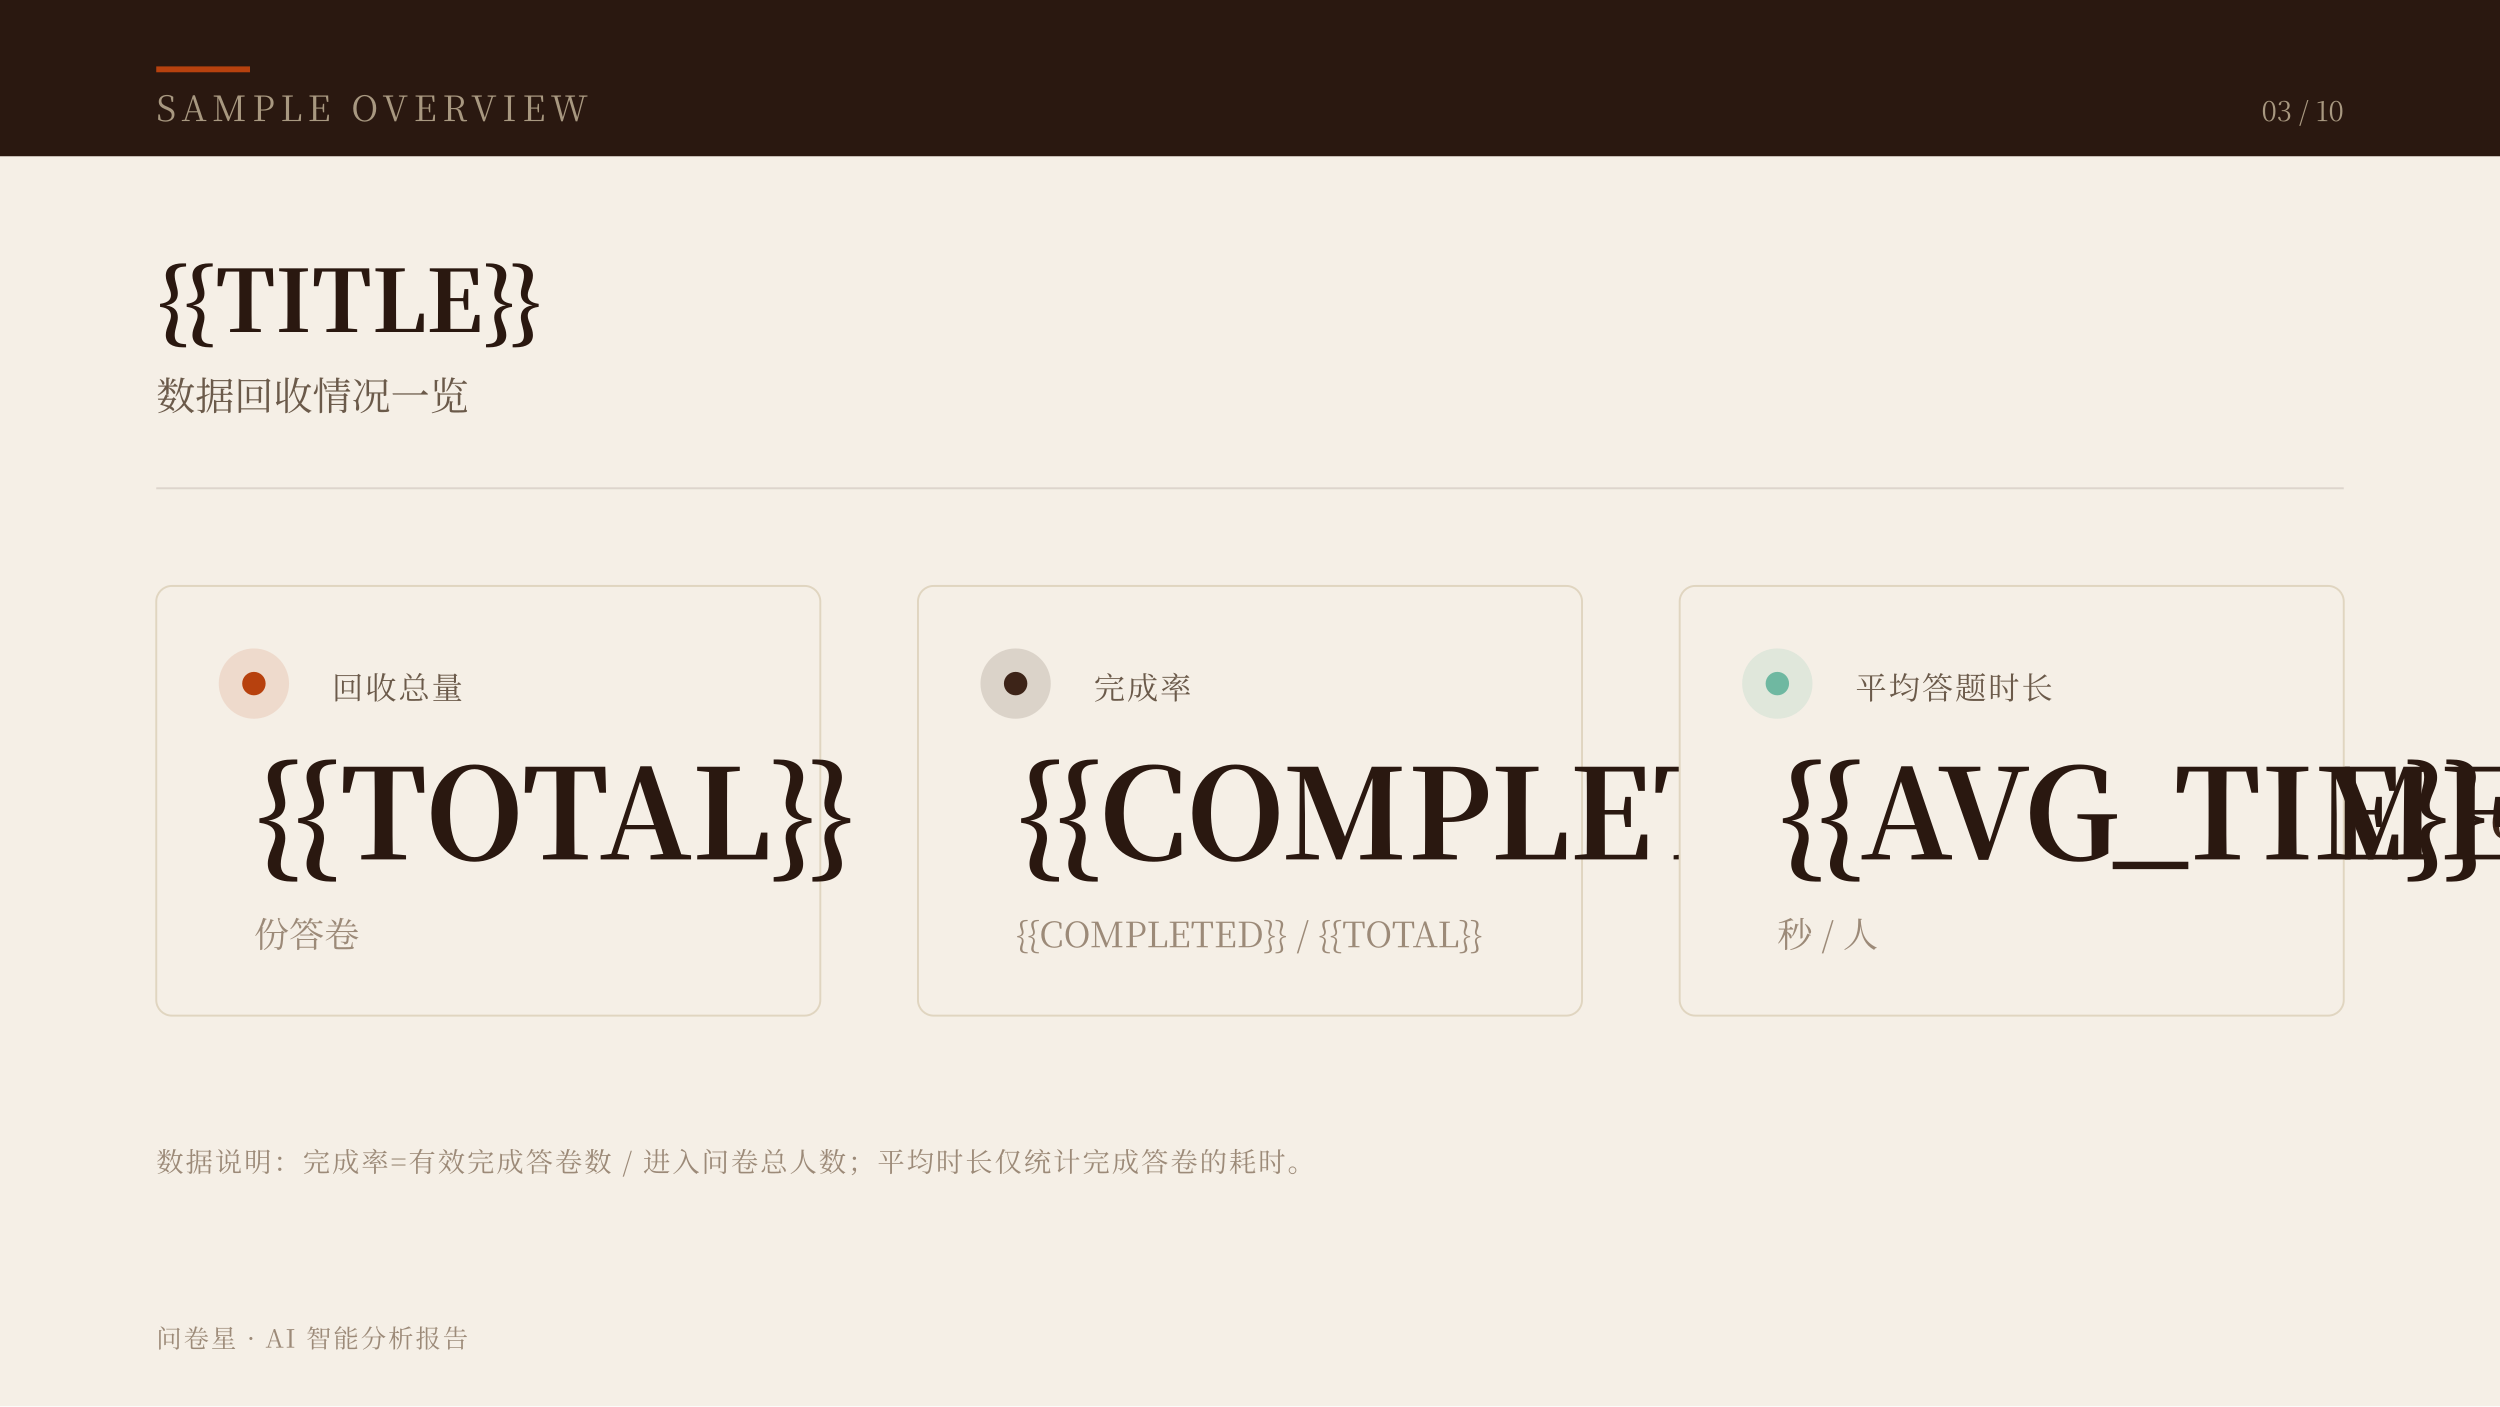
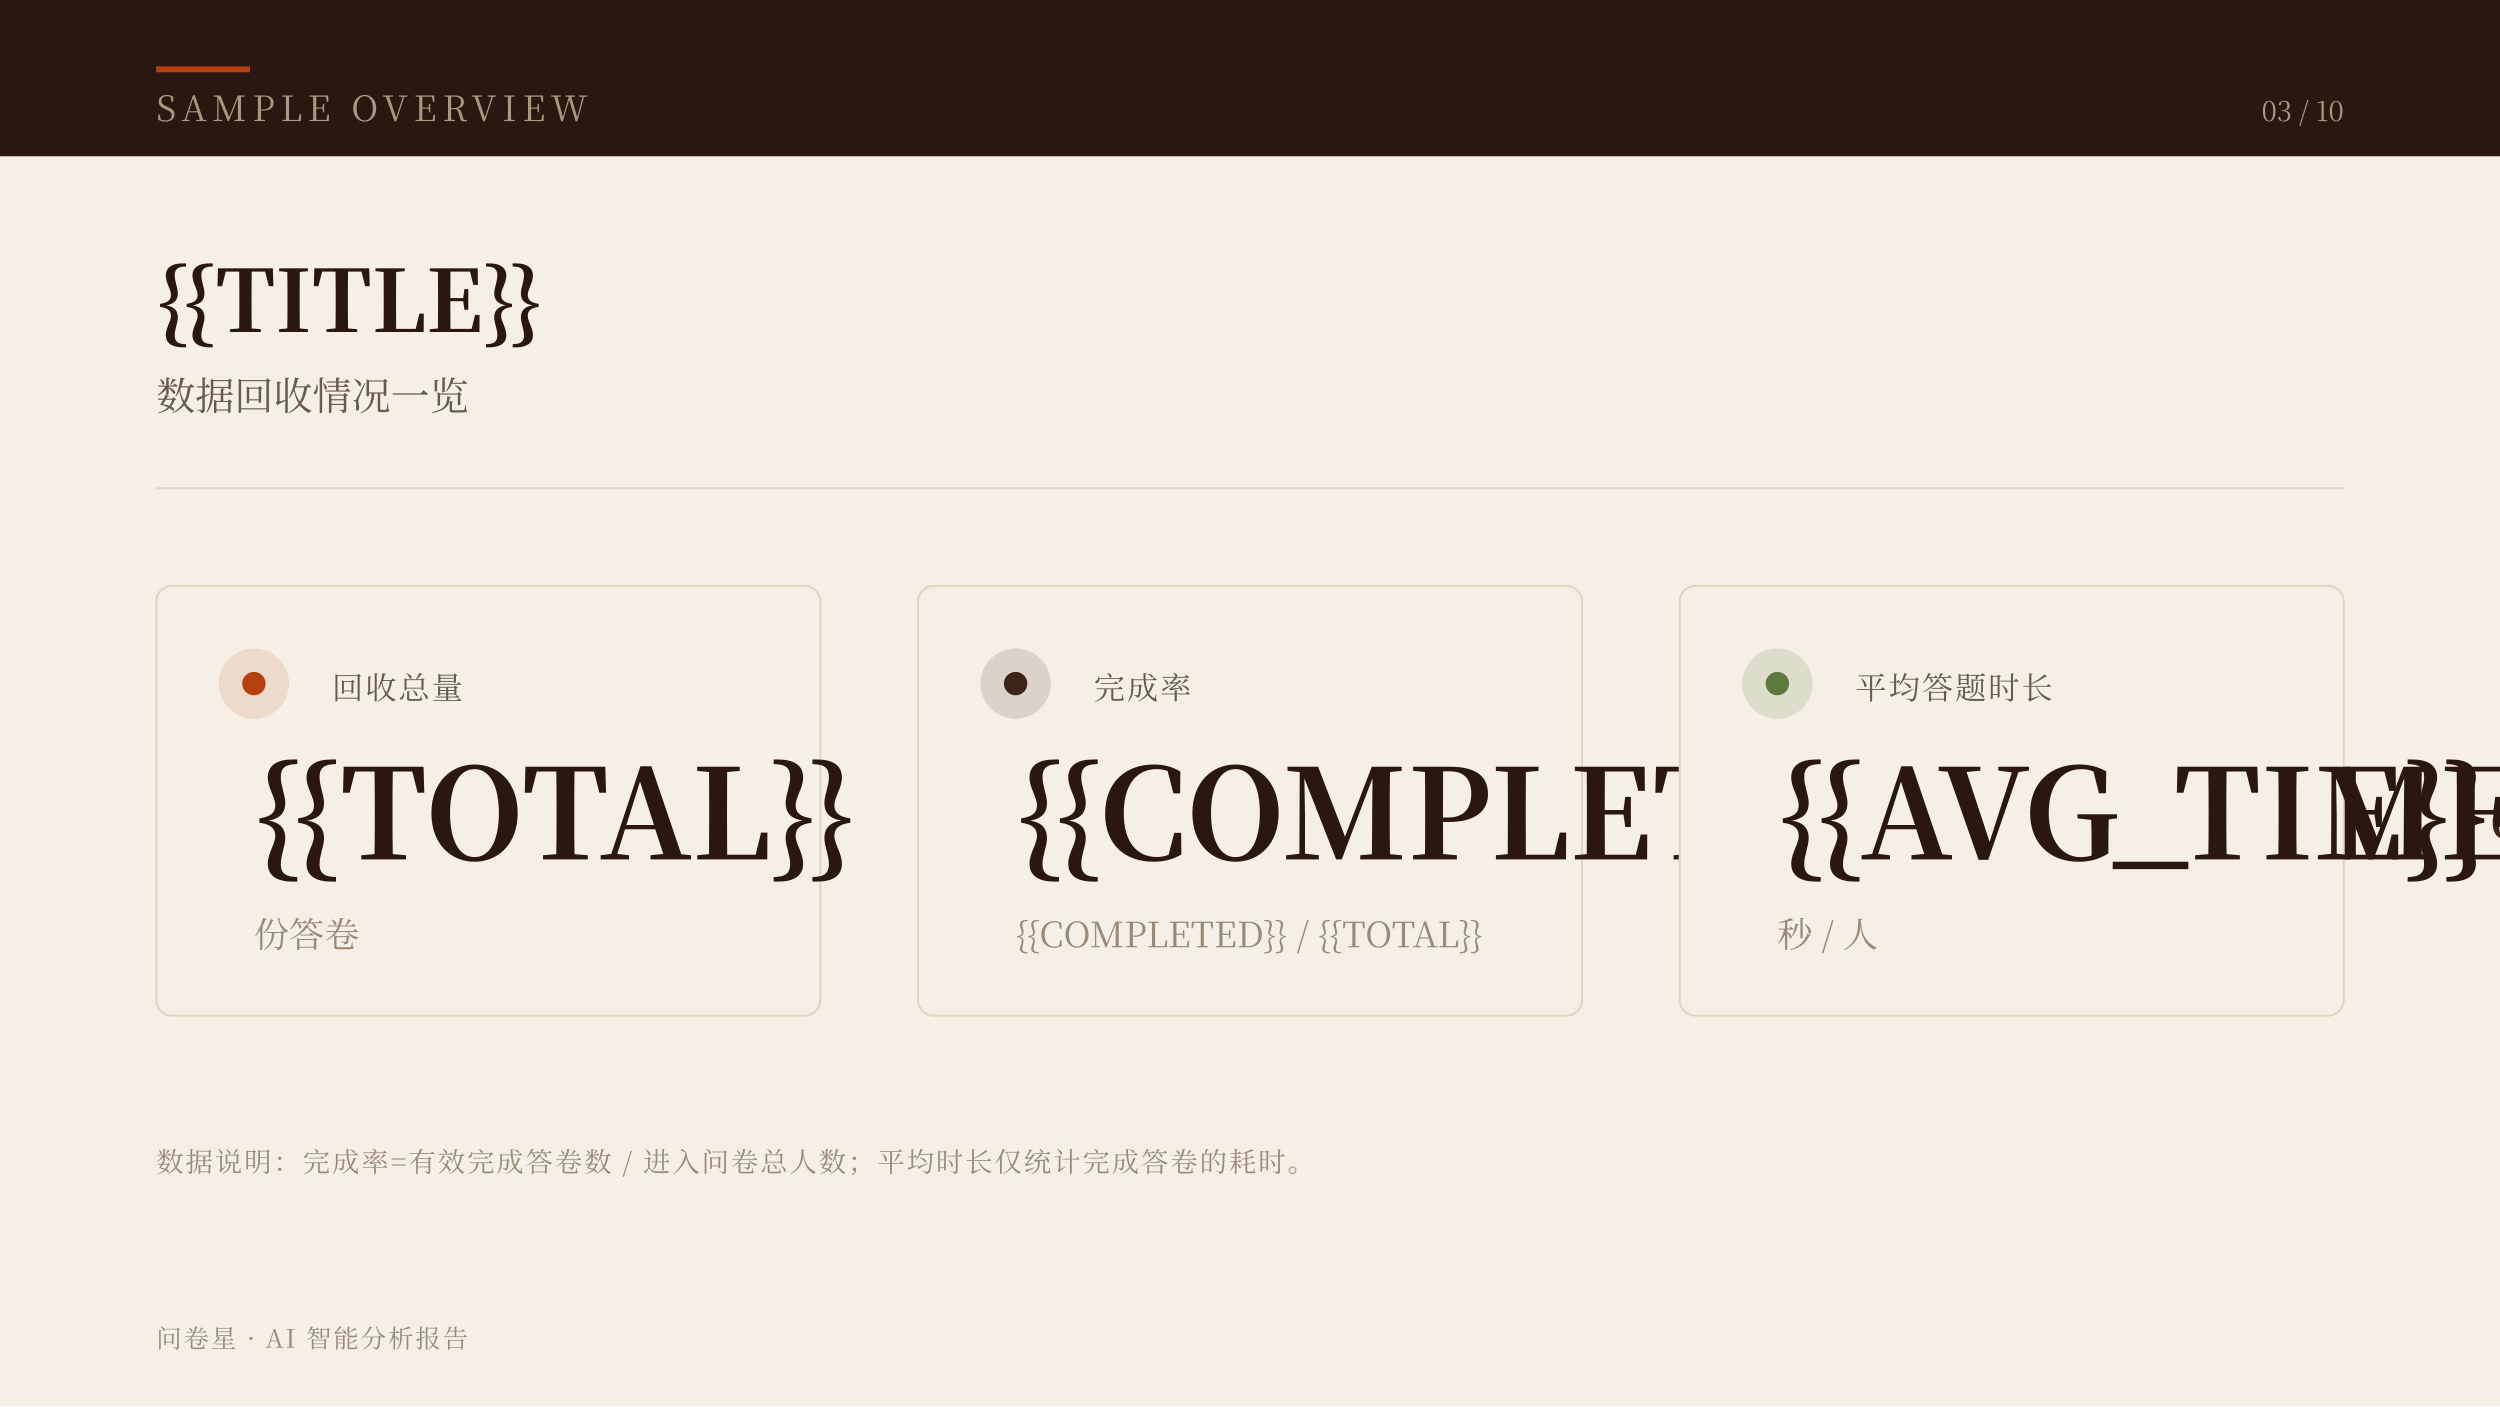
<svg xmlns="http://www.w3.org/2000/svg" viewBox="0 0 1280 720" width="1280" height="720">
  <defs>
    
    </defs>
  <rect width="1280" height="720" fill="#F5EFE6" />
  <rect x="0" y="0" width="1280" height="80" fill="#2A1810" />
  <rect x="80" y="34" width="48" height="3" fill="#B7410E" />
  <text x="80" y="62" font-family="Source Han Serif SC, Noto Serif CJK SC, SimSun, serif" font-size="18" font-weight="500" fill="#A89880" letter-spacing="3">
    SAMPLE OVERVIEW
  </text>
  <text x="1200" y="62" text-anchor="end" font-family="Source Han Serif SC, Noto Serif CJK SC, SimSun, serif" font-size="14" fill="#A89880">
    03 / 10
  </text>
  <text x="80" y="170" font-family="Source Han Serif SC, Noto Serif CJK SC, SimSun, serif" font-size="44" font-weight="700" fill="#2A1810">
    {{TITLE}}
  </text>
  <text x="80" y="210" font-family="Source Han Serif SC, Noto Serif CJK SC, SimSun, serif" font-size="20" fill="#6B5A4A">
    数据回收情况一览
  </text>
  <line x1="80" y1="250" x2="1200" y2="250" stroke="#2A1810" stroke-opacity="0.12" stroke-width="1" />
  <g transform="translate(80, 300)">
    <rect width="340" height="220" rx="8" fill="#F5EFE6" stroke="#E0D5C0" />
    <circle cx="50" cy="50" r="18" fill="#B7410E" fill-opacity="0.12" />
    <circle cx="50" cy="50" r="6" fill="#B7410E" />
    <text x="90" y="58" font-family="Source Han Serif SC, Noto Serif CJK SC, SimSun, serif" font-size="16" fill="#6B5A4A" letter-spacing="1">回收总量</text>
    <text x="50" y="140" font-family="Source Han Serif SC, Noto Serif CJK SC, SimSun, serif" font-size="64" font-weight="800" fill="#2A1810">{{TOTAL}}</text>
    <text x="50" y="185" font-family="Source Han Serif SC, Noto Serif CJK SC, SimSun, serif" font-size="18" fill="#9C8A78">份答卷</text>
  </g>
  <g transform="translate(470, 300)">
    <rect width="340" height="220" rx="8" fill="#F5EFE6" stroke="#E0D5C0" />
    <circle cx="50" cy="50" r="18" fill="#3D2418" fill-opacity="0.14" />
    <circle cx="50" cy="50" r="6" fill="#3D2418" />
    <text x="90" y="58" font-family="Source Han Serif SC, Noto Serif CJK SC, SimSun, serif" font-size="16" fill="#6B5A4A" letter-spacing="1">完成率</text>
    <text x="50" y="140" font-family="Source Han Serif SC, Noto Serif CJK SC, SimSun, serif" font-size="64" font-weight="800" fill="#2A1810">{{COMPLETION_RATE}}<tspan font-size="36" fill="#3D2418">%</tspan>
    </text>
    <text x="50" y="185" font-family="Source Han Serif SC, Noto Serif CJK SC, SimSun, serif" font-size="18" fill="#9C8A78">{{COMPLETED}} / {{TOTAL}}</text>
  </g>
  <g transform="translate(860, 300)">
    <rect width="340" height="220" rx="8" fill="#F5EFE6" stroke="#E0D5C0" />
-     <circle cx="50" cy="50" r="18" fill="#6FB8A1" fill-opacity="0.16" />
-     <circle cx="50" cy="50" r="6" fill="#6FB8A1" />
+     <circle cx="50" cy="50" r="18" fill="#5C7A3D" fill-opacity="0.16" />
+     <circle cx="50" cy="50" r="6" fill="#5C7A3D" />
    <text x="90" y="58" font-family="Source Han Serif SC, Noto Serif CJK SC, SimSun, serif" font-size="16" fill="#6B5A4A" letter-spacing="1">平均答题时长</text>
    <text x="50" y="140" font-family="Source Han Serif SC, Noto Serif CJK SC, SimSun, serif" font-size="64" font-weight="800" fill="#2A1810">{{AVG_TIME}}</text>
    <text x="50" y="185" font-family="Source Han Serif SC, Noto Serif CJK SC, SimSun, serif" font-size="18" fill="#9C8A78">秒 / 人</text>
  </g>
  <text x="80" y="600" font-family="Source Han Serif SC, Noto Serif CJK SC, SimSun, serif" font-size="14" fill="#9C8A78" letter-spacing="1">
    数据说明：完成率=有效完成答卷数 / 进入问卷总人数；平均时长仅统计完成答卷的耗时。
  </text>
  <text x="80" y="690" font-family="Source Han Serif SC, Noto Serif CJK SC, SimSun, serif" font-size="13" fill="#9C8A78" letter-spacing="1">
    问卷星 · AI 智能分析报告
  </text>
</svg>
